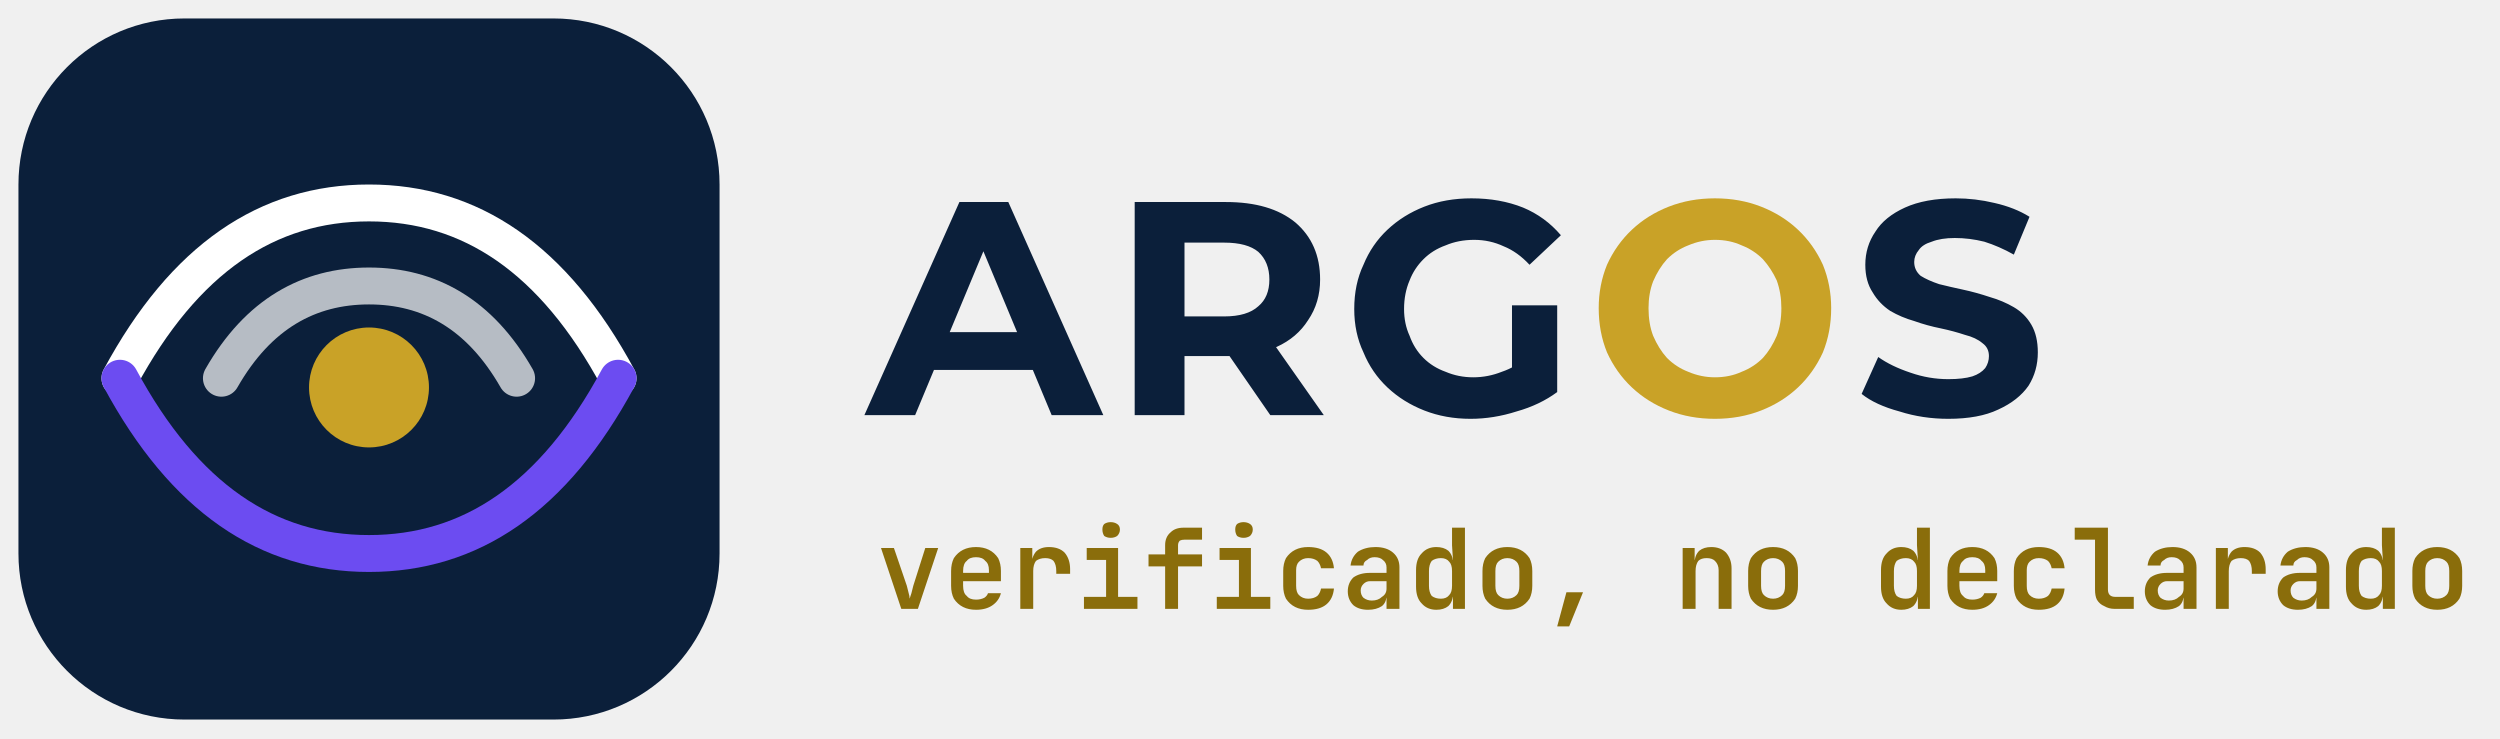
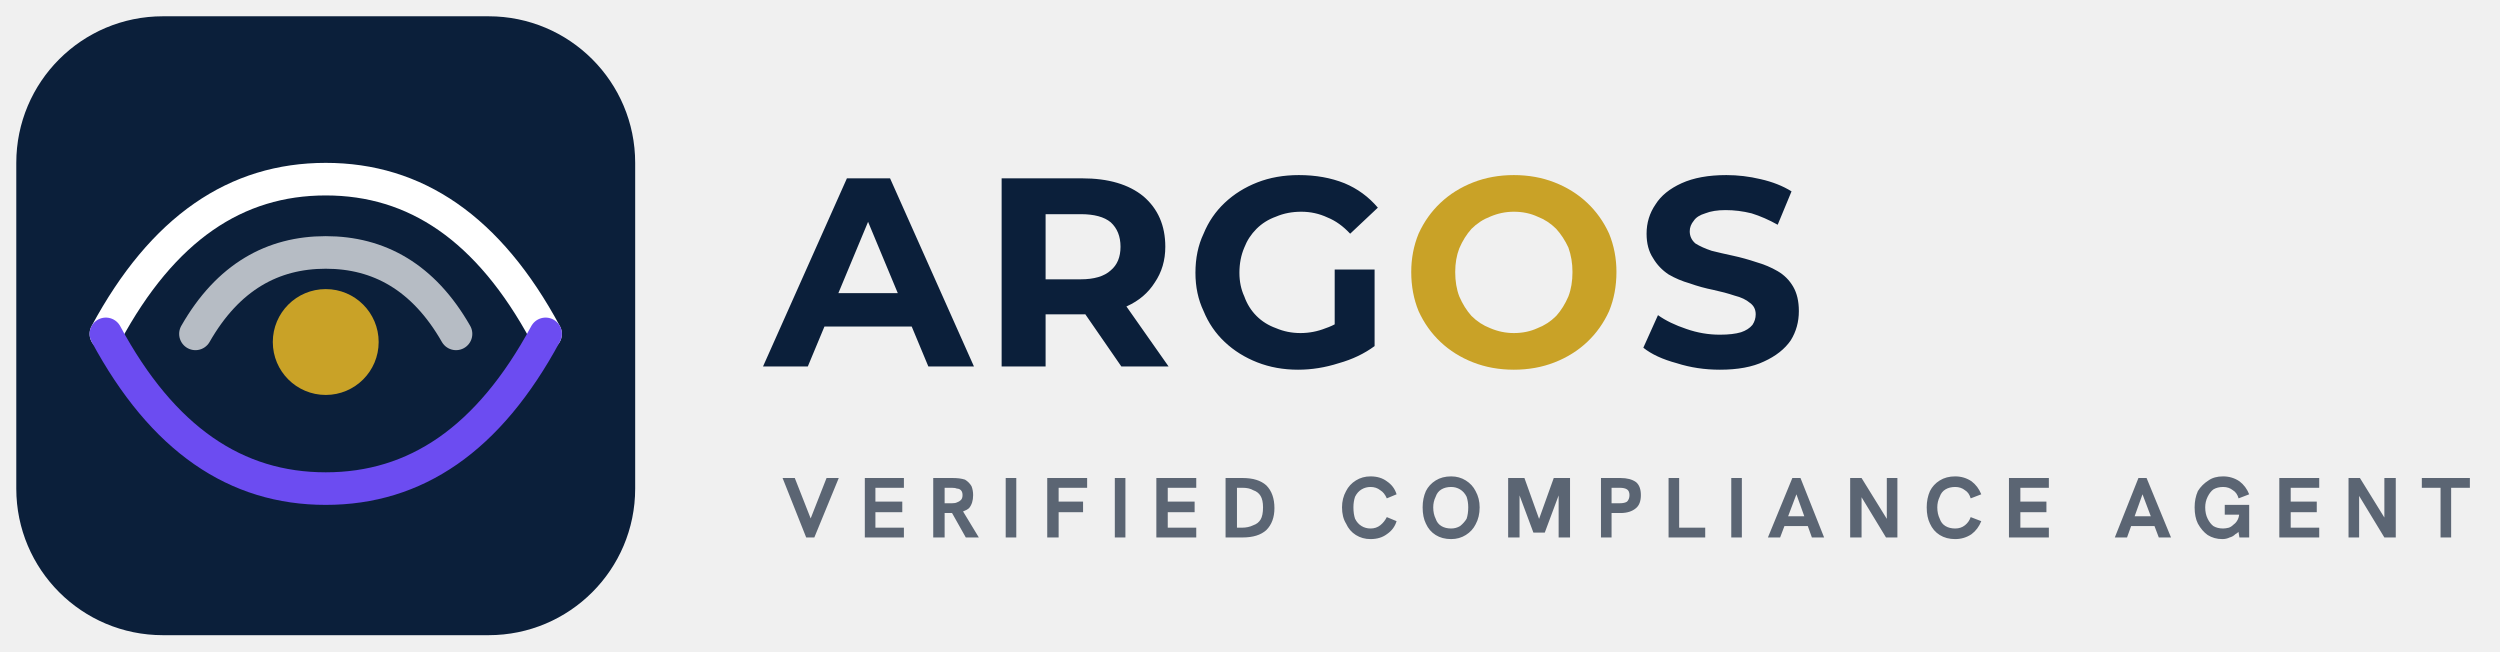
- <svg xmlns="http://www.w3.org/2000/svg" viewBox="0 0 271 80" role="img" aria-label="ARGOS">
+ <svg xmlns="http://www.w3.org/2000/svg" viewBox="0 0 307 80" role="img" aria-label="ARGOS">
  <rect x="2" y="2" width="76" height="76" rx="18" fill="#0B1F3A" />
  <g fill="none" stroke-linecap="round">
    <path d="M13 41C20 28 29 22 40 22S60 28 67 41" stroke="#fff" stroke-width="4" />
    <path d="M24 41C28 34 33.5 31 40 31S52 34 56 41" stroke="#fff" stroke-width="4" opacity=".7" />
    <path d="M13 41C20 54 29 60 40 60S60 54 67 41" stroke="#6C4CF1" stroke-width="4" />
  </g>
  <circle cx="40" cy="42" r="6.5" fill="#C9A227" />
  <path fill="#0B1F3A" d="M93.7 45 104 21.9H109.3L119.6 45H114L105.5 24.6H107.7L99.2 45ZM98.9 40.1 100.3 36H112.2L113.6 40.1ZM123 45V21.9H132.9Q137.7 21.9 140.4 24.1Q143.1 26.4 143.1 30.3Q143.1 32.8 141.8 34.7Q140.6 36.6 138.4 37.6Q136.1 38.6 133 38.6H126L128.4 36.2V45ZM137.7 45 131.9 36.6H137.6L143.5 45ZM128.4 36.8 126 34.3H132.7Q135.2 34.3 136.4 33.2Q137.6 32.2 137.6 30.3Q137.6 28.4 136.4 27.3Q135.2 26.3 132.7 26.3H126L128.4 23.7ZM159.4 45.4Q156.7 45.4 154.4 44.5Q152.1 43.6 150.4 42Q148.7 40.4 147.8 38.2Q146.8 36.1 146.8 33.5Q146.8 30.8 147.8 28.7Q148.7 26.5 150.4 24.9Q152.1 23.3 154.4 22.4Q156.7 21.5 159.5 21.5Q162.6 21.5 165.1 22.5Q167.5 23.5 169.2 25.5L165.8 28.7Q164.5 27.3 163 26.7Q161.5 26 159.8 26Q158.1 26 156.7 26.6Q155.3 27.1 154.3 28.1Q153.3 29.1 152.8 30.4Q152.2 31.8 152.2 33.5Q152.2 35.1 152.8 36.4Q153.3 37.8 154.3 38.8Q155.3 39.8 156.7 40.3Q158.1 40.9 159.7 40.9Q161.3 40.9 162.8 40.3Q164.3 39.8 165.7 38.6L168.8 42.5Q166.9 43.9 164.4 44.6Q161.9 45.4 159.4 45.4ZM168.8 42.5 163.9 41.8V33.1H168.8ZM211.2 45.4Q208.4 45.4 205.9 44.6Q203.3 43.9 201.8 42.7L203.6 38.7Q205 39.7 207.1 40.4Q209.1 41.1 211.2 41.1Q212.8 41.1 213.8 40.8Q214.7 40.5 215.2 39.9Q215.6 39.3 215.6 38.6Q215.6 37.7 214.9 37.2Q214.2 36.6 213 36.3Q211.8 35.9 210.4 35.6Q208.9 35.3 207.5 34.8Q206.1 34.4 204.9 33.7Q203.7 32.9 203 31.7Q202.2 30.5 202.2 28.7Q202.2 26.7 203.3 25.1Q204.3 23.5 206.5 22.5Q208.7 21.5 212 21.5Q214.1 21.5 216.2 22Q218.4 22.5 220 23.5L218.3 27.6Q216.7 26.7 215.1 26.2Q213.5 25.8 211.9 25.8Q210.4 25.8 209.4 26.2Q208.4 26.5 208 27.1Q207.5 27.7 207.5 28.4Q207.5 29.3 208.2 29.9Q209 30.4 210.2 30.8Q211.4 31.1 212.8 31.4Q214.2 31.7 215.7 32.2Q217.1 32.6 218.3 33.3Q219.5 34 220.2 35.2Q220.9 36.4 220.9 38.2Q220.9 40.2 219.9 41.8Q218.8 43.4 216.6 44.4Q214.5 45.4 211.2 45.4Z" />
  <path fill="#C9A227" d="M185.9 45.4Q183.2 45.4 180.9 44.5Q178.6 43.6 176.9 42Q175.2 40.4 174.2 38.2Q173.3 36 173.3 33.4Q173.3 30.9 174.2 28.7Q175.2 26.5 176.9 24.9Q178.6 23.3 180.9 22.4Q183.2 21.5 185.9 21.5Q188.6 21.5 190.9 22.4Q193.2 23.3 194.9 24.9Q196.6 26.5 197.6 28.7Q198.5 30.9 198.5 33.4Q198.5 36 197.6 38.2Q196.6 40.4 194.9 42Q193.2 43.6 190.9 44.5Q188.6 45.4 185.9 45.4ZM185.9 40.9Q187.5 40.9 188.8 40.3Q190.1 39.8 191.1 38.8Q192 37.8 192.6 36.4Q193.1 35.1 193.1 33.4Q193.1 31.8 192.6 30.4Q192 29.1 191.1 28.1Q190.1 27.1 188.8 26.6Q187.5 26 185.9 26Q184.4 26 183 26.6Q181.7 27.1 180.7 28.1Q179.8 29.1 179.2 30.5Q178.7 31.8 178.7 33.4Q178.7 35.1 179.2 36.4Q179.8 37.8 180.7 38.8Q181.7 39.8 183 40.3Q184.4 40.9 185.9 40.9Z" />
-   <path fill="#8A6D0B" d="M97.7 66 95.5 59.4H96.9L98.3 63.5Q98.4 63.9 98.5 64.3Q98.6 64.6 98.6 64.9Q98.7 64.6 98.8 64.3Q98.9 63.9 99 63.5L100.3 59.4H101.7L99.5 66ZM105.8 66.1Q105 66.1 104.4 65.8Q103.8 65.5 103.4 64.9Q103.1 64.3 103.1 63.5V61.9Q103.1 61.1 103.4 60.5Q103.8 59.9 104.4 59.6Q105 59.3 105.8 59.3Q106.6 59.3 107.2 59.6Q107.8 59.9 108.2 60.5Q108.5 61.1 108.5 61.9V63H104.4V63.5Q104.4 64.3 104.8 64.6Q105.1 65 105.8 65Q106.3 65 106.7 64.8Q107 64.6 107.1 64.3H108.5Q108.3 65.1 107.6 65.6Q106.9 66.1 105.8 66.1ZM107.2 62.2V61.8Q107.2 61.1 106.8 60.8Q106.5 60.4 105.8 60.4Q105.1 60.4 104.8 60.8Q104.4 61.1 104.4 61.9V62.1L107.3 62.1ZM110.6 66V59.4H111.9V60.7H112.3L111.8 61.4Q111.8 60.4 112.3 59.8Q112.8 59.3 113.7 59.3Q114.8 59.3 115.4 59.9Q116 60.6 116 61.7V62.2H114.5V61.9Q114.5 61.2 114.2 60.8Q113.9 60.5 113.3 60.5Q112.7 60.5 112.3 60.8Q112 61.2 112 61.9V66ZM117.5 66V64.7H119.9V60.7H117.8V59.4H121.2V64.7H123.3V66ZM120.4 58.3Q120 58.3 119.7 58.1Q119.5 57.8 119.5 57.4Q119.5 57 119.7 56.8Q120 56.6 120.4 56.6Q120.8 56.6 121.1 56.8Q121.4 57 121.4 57.4Q121.4 57.8 121.1 58.1Q120.8 58.3 120.4 58.3ZM126.3 66V61.4H124.5V60.1H126.3V59.1Q126.3 58.2 126.9 57.7Q127.4 57.2 128.3 57.2H130.3V58.5H128.4Q128.1 58.5 127.9 58.6Q127.7 58.8 127.7 59.1V60.1H130.3V61.4H127.7V66ZM131.9 66V64.7H134.3V60.7H132.2V59.4H135.6V64.7H137.7V66ZM134.8 58.3Q134.4 58.3 134.1 58.1Q133.9 57.8 133.9 57.4Q133.9 57 134.1 56.8Q134.4 56.6 134.8 56.6Q135.2 56.6 135.5 56.8Q135.8 57 135.8 57.4Q135.8 57.8 135.5 58.1Q135.2 58.3 134.8 58.3ZM141.8 66.1Q141 66.1 140.4 65.8Q139.8 65.5 139.4 64.9Q139.1 64.3 139.1 63.5V61.9Q139.1 61.1 139.4 60.5Q139.8 59.9 140.4 59.6Q141 59.3 141.8 59.3Q143.1 59.3 143.8 59.9Q144.5 60.5 144.6 61.6H143.2Q143.1 61.1 142.8 60.8Q142.4 60.5 141.8 60.5Q141.2 60.5 140.8 60.9Q140.5 61.2 140.5 61.8V63.5Q140.5 64.2 140.8 64.5Q141.2 64.9 141.8 64.9Q142.4 64.9 142.8 64.6Q143.1 64.3 143.2 63.8H144.6Q144.5 64.9 143.8 65.5Q143.1 66.1 141.8 66.1ZM148.3 66.1Q147.3 66.1 146.7 65.6Q146.1 65 146.1 64.1Q146.1 63.2 146.7 62.6Q147.4 62.1 148.5 62.1H150.3V61.5Q150.3 61 149.9 60.7Q149.6 60.4 149 60.4Q148.5 60.4 148.2 60.7Q147.8 60.9 147.8 61.3H146.4Q146.5 60.4 147.2 59.8Q148 59.3 149.1 59.3Q150.3 59.3 151 59.9Q151.7 60.5 151.7 61.5V66H150.3V64.8H150.1L150.3 64.5Q150.3 65.3 149.8 65.7Q149.2 66.1 148.3 66.1ZM148.7 65.1Q149.4 65.1 149.8 64.7Q150.3 64.4 150.3 63.8V63H148.5Q148.1 63 147.8 63.3Q147.5 63.6 147.5 64Q147.5 64.5 147.8 64.8Q148.2 65.1 148.7 65.1ZM155.7 66.1Q154.7 66.1 154.1 65.4Q153.5 64.8 153.5 63.6V61.8Q153.5 60.6 154.1 60Q154.7 59.3 155.7 59.3Q156.5 59.3 157 59.7Q157.5 60.2 157.5 61L157.2 60.7H157.5L157.4 59.1V57.2H158.8V66H157.5V64.7H157.2L157.5 64.4Q157.5 65.2 157 65.7Q156.5 66.1 155.7 66.1ZM156.2 64.9Q156.8 64.9 157.1 64.5Q157.4 64.2 157.4 63.5V61.9Q157.4 61.2 157.1 60.9Q156.8 60.5 156.2 60.5Q155.6 60.5 155.2 60.8Q154.9 61.2 154.9 61.9V63.5Q154.9 64.2 155.2 64.6Q155.6 64.9 156.2 64.9ZM163.4 66.1Q162.6 66.1 162 65.8Q161.4 65.5 161 64.9Q160.7 64.3 160.7 63.5V61.9Q160.7 61.1 161 60.5Q161.4 59.9 162 59.6Q162.6 59.3 163.4 59.3Q164.2 59.3 164.8 59.6Q165.4 59.9 165.8 60.5Q166.1 61.1 166.1 61.9V63.5Q166.1 64.3 165.8 64.9Q165.4 65.5 164.8 65.8Q164.2 66.1 163.4 66.1ZM163.4 64.9Q164 64.9 164.4 64.5Q164.7 64.2 164.7 63.5V61.9Q164.7 61.2 164.4 60.9Q164 60.5 163.4 60.5Q162.8 60.5 162.4 60.9Q162.1 61.2 162.1 61.9V63.5Q162.1 64.2 162.4 64.5Q162.8 64.9 163.4 64.9ZM168.8 67.9 169.8 64.2H171.6L170.1 67.9ZM182.4 66V59.4H183.7V60.7H184.1L183.7 61Q183.7 60.2 184.2 59.7Q184.7 59.3 185.5 59.3Q186.5 59.3 187.1 59.9Q187.7 60.6 187.7 61.6V66H186.3V61.8Q186.3 61.2 185.9 60.8Q185.6 60.5 185 60.5Q184.4 60.5 184.1 60.8Q183.8 61.2 183.8 61.9V66ZM192.2 66.1Q191.4 66.1 190.8 65.8Q190.2 65.5 189.8 64.9Q189.5 64.3 189.5 63.5V61.9Q189.5 61.1 189.8 60.5Q190.2 59.9 190.8 59.6Q191.4 59.3 192.2 59.3Q193 59.3 193.6 59.6Q194.2 59.9 194.6 60.5Q194.9 61.1 194.9 61.9V63.5Q194.9 64.3 194.6 64.9Q194.2 65.5 193.6 65.8Q193 66.1 192.2 66.1ZM192.2 64.9Q192.8 64.9 193.2 64.5Q193.5 64.2 193.5 63.5V61.9Q193.5 61.2 193.2 60.9Q192.8 60.5 192.2 60.5Q191.6 60.5 191.2 60.9Q190.9 61.2 190.9 61.9V63.5Q190.9 64.2 191.2 64.5Q191.6 64.9 192.2 64.9ZM206.1 66.1Q205.1 66.1 204.5 65.4Q203.9 64.8 203.9 63.6V61.8Q203.9 60.6 204.5 60Q205.1 59.3 206.1 59.3Q206.9 59.3 207.4 59.7Q207.9 60.2 207.9 61L207.6 60.7H207.9L207.8 59.1V57.2H209.2V66H207.9V64.7H207.6L207.9 64.4Q207.9 65.2 207.4 65.7Q206.9 66.1 206.1 66.1ZM206.6 64.9Q207.2 64.9 207.5 64.5Q207.8 64.2 207.8 63.5V61.9Q207.8 61.2 207.5 60.9Q207.2 60.5 206.6 60.5Q206 60.5 205.6 60.8Q205.3 61.2 205.3 61.9V63.5Q205.3 64.2 205.6 64.6Q206 64.9 206.6 64.9ZM213.8 66.1Q213 66.1 212.4 65.8Q211.8 65.5 211.4 64.9Q211.1 64.3 211.1 63.5V61.9Q211.1 61.1 211.4 60.5Q211.8 59.9 212.4 59.6Q213 59.3 213.8 59.3Q214.6 59.3 215.2 59.6Q215.8 59.9 216.2 60.5Q216.5 61.1 216.5 61.9V63H212.4V63.5Q212.4 64.3 212.8 64.6Q213.1 65 213.8 65Q214.3 65 214.7 64.8Q215 64.6 215.1 64.3H216.5Q216.3 65.1 215.6 65.6Q214.9 66.1 213.8 66.1ZM215.2 62.2V61.8Q215.2 61.1 214.8 60.8Q214.5 60.4 213.8 60.4Q213.1 60.4 212.8 60.8Q212.4 61.1 212.4 61.9V62.1L215.3 62.1ZM221 66.1Q220.2 66.1 219.6 65.8Q219 65.5 218.6 64.9Q218.3 64.3 218.3 63.5V61.9Q218.3 61.1 218.6 60.5Q219 59.9 219.6 59.6Q220.2 59.3 221 59.3Q222.3 59.3 223 59.9Q223.7 60.5 223.8 61.6H222.4Q222.3 61.1 222 60.8Q221.6 60.5 221 60.5Q220.4 60.5 220 60.9Q219.7 61.2 219.7 61.8V63.5Q219.7 64.2 220 64.5Q220.4 64.9 221 64.9Q221.6 64.9 222 64.6Q222.3 64.3 222.4 63.8H223.8Q223.7 64.9 223 65.5Q222.3 66.1 221 66.1ZM229.2 66Q228.6 66 228.1 65.7Q227.6 65.5 227.3 65Q227.1 64.6 227.1 63.9V58.5H224.9V57.2H228.5V63.9Q228.5 64.3 228.7 64.5Q228.9 64.7 229.3 64.7H231.3V66ZM234.7 66.1Q233.7 66.1 233.1 65.6Q232.5 65 232.5 64.1Q232.5 63.2 233.1 62.6Q233.8 62.1 234.9 62.1H236.7V61.5Q236.7 61 236.3 60.7Q236 60.4 235.4 60.4Q234.9 60.4 234.6 60.7Q234.2 60.9 234.2 61.3H232.8Q232.9 60.4 233.6 59.8Q234.4 59.3 235.5 59.3Q236.7 59.3 237.4 59.9Q238.1 60.5 238.1 61.5V66H236.7V64.8H236.5L236.7 64.5Q236.7 65.3 236.2 65.7Q235.6 66.1 234.7 66.1ZM235.1 65.1Q235.8 65.1 236.2 64.7Q236.7 64.4 236.7 63.8V63H234.9Q234.5 63 234.2 63.3Q233.9 63.6 233.9 64Q233.9 64.5 234.2 64.8Q234.6 65.1 235.1 65.1ZM240.2 66V59.4H241.5V60.7H241.9L241.4 61.4Q241.4 60.4 241.9 59.8Q242.4 59.3 243.3 59.3Q244.4 59.3 245 59.9Q245.6 60.6 245.6 61.7V62.2H244.1V61.9Q244.1 61.2 243.8 60.8Q243.5 60.5 242.9 60.5Q242.3 60.5 241.9 60.8Q241.6 61.2 241.6 61.9V66ZM249.1 66.1Q248.1 66.1 247.5 65.6Q246.9 65 246.9 64.1Q246.9 63.2 247.5 62.6Q248.2 62.1 249.3 62.1H251.1V61.5Q251.1 61 250.7 60.7Q250.4 60.4 249.8 60.4Q249.3 60.4 249 60.7Q248.6 60.9 248.6 61.3H247.2Q247.3 60.4 248 59.8Q248.8 59.3 249.9 59.3Q251.1 59.3 251.8 59.9Q252.5 60.5 252.5 61.5V66H251.1V64.8H250.9L251.1 64.5Q251.1 65.3 250.6 65.7Q250 66.1 249.1 66.1ZM249.5 65.1Q250.2 65.1 250.6 64.7Q251.1 64.4 251.1 63.8V63H249.3Q248.9 63 248.6 63.3Q248.3 63.6 248.3 64Q248.3 64.5 248.6 64.8Q249 65.1 249.5 65.1ZM256.5 66.1Q255.5 66.1 254.9 65.4Q254.3 64.8 254.3 63.6V61.8Q254.3 60.6 254.9 60Q255.5 59.3 256.5 59.3Q257.3 59.3 257.8 59.7Q258.3 60.2 258.3 61L258 60.7H258.3L258.2 59.1V57.2H259.6V66H258.3V64.7H258L258.3 64.4Q258.3 65.2 257.8 65.7Q257.3 66.1 256.5 66.1ZM257 64.9Q257.6 64.9 257.9 64.5Q258.2 64.2 258.2 63.5V61.9Q258.2 61.2 257.9 60.9Q257.6 60.5 257 60.5Q256.4 60.5 256 60.8Q255.7 61.2 255.7 61.9V63.5Q255.7 64.2 256 64.6Q256.4 64.9 257 64.9ZM264.2 66.1Q263.4 66.1 262.8 65.8Q262.2 65.5 261.8 64.9Q261.5 64.3 261.5 63.5V61.9Q261.5 61.1 261.8 60.5Q262.2 59.9 262.8 59.6Q263.4 59.3 264.2 59.3Q265 59.3 265.6 59.6Q266.2 59.9 266.6 60.5Q266.9 61.1 266.9 61.9V63.5Q266.9 64.3 266.6 64.9Q266.2 65.5 265.6 65.8Q265 66.1 264.2 66.1ZM264.2 64.9Q264.8 64.9 265.2 64.5Q265.5 64.2 265.5 63.5V61.9Q265.5 61.2 265.2 60.9Q264.8 60.5 264.2 60.5Q263.6 60.5 263.2 60.9Q262.9 61.2 262.9 61.9V63.5Q262.9 64.2 263.2 64.5Q263.6 64.9 264.2 64.9Z" />
+   <path fill="#5B6573" d="M99 66 96.1 58.7H97.6L99.8 64.3H99.3L101.5 58.7H103L100 66ZM106.2 66V58.7H111V59.9H107.5V61.6H110.8V62.9H107.5V64.8H111V66ZM114.6 66V58.7H117Q117.9 58.7 118.5 58.9Q119 59.2 119.3 59.7Q119.5 60.2 119.5 60.8Q119.5 61.8 119 62.4Q118.4 62.9 117.3 63Q117.1 63 116.8 63Q116.6 63 116.4 63H116V66ZM118.6 66 116.8 62.8 118.2 62.7 120.2 66ZM116 61.8H116.9Q117.3 61.8 117.5 61.7Q117.8 61.6 118 61.4Q118.2 61.2 118.2 60.8Q118.2 60.4 118 60.2Q117.8 60 117.5 60Q117.3 59.9 116.9 59.9H116ZM123.5 66V58.7H124.8V66ZM128.6 66V58.7H133.5V59.9H130V61.6H133V62.9H130V66ZM136.9 66V58.7H138.2V66ZM142 66V58.7H146.9V59.9H143.4V61.6H146.7V62.9H143.4V64.8H146.9V66ZM150.5 66V58.7H152.6Q154.5 58.7 155.5 59.6Q156.5 60.6 156.5 62.4Q156.5 64.1 155.5 65.1Q154.5 66 152.6 66ZM151.9 64.8H152.5Q153.3 64.8 153.9 64.5Q154.5 64.3 154.8 63.8Q155.1 63.3 155.1 62.3Q155.1 61.4 154.8 60.9Q154.5 60.4 153.9 60.2Q153.4 59.9 152.6 59.9H151.9ZM168.3 66.2Q167.3 66.2 166.5 65.7Q165.7 65.2 165.3 64.3Q164.8 63.5 164.8 62.3Q164.8 61.2 165.3 60.3Q165.7 59.5 166.5 59Q167.3 58.5 168.3 58.5Q169.5 58.5 170.3 59.1Q171.2 59.7 171.5 60.7L170.3 61.2Q170 60.5 169.5 60.2Q169 59.8 168.3 59.8Q167.7 59.8 167.2 60.1Q166.7 60.4 166.4 61Q166.2 61.6 166.2 62.3Q166.2 63.1 166.4 63.7Q166.7 64.3 167.2 64.6Q167.7 64.9 168.3 64.9Q169 64.9 169.5 64.5Q170 64.1 170.3 63.5L171.5 64Q171.2 65 170.3 65.6Q169.5 66.2 168.3 66.2ZM178.2 66.2Q177.1 66.2 176.3 65.7Q175.5 65.2 175.1 64.3Q174.7 63.5 174.7 62.3Q174.7 61.2 175.1 60.3Q175.5 59.5 176.3 59Q177.1 58.5 178.2 58.5Q179.2 58.5 180 59Q180.8 59.5 181.2 60.3Q181.7 61.2 181.7 62.3Q181.7 63.5 181.2 64.4Q180.8 65.2 180 65.7Q179.2 66.2 178.2 66.2ZM178.2 64.9Q178.8 64.9 179.3 64.6Q179.8 64.2 180.1 63.7Q180.3 63.1 180.3 62.3Q180.3 61.6 180.1 61Q179.8 60.4 179.3 60.1Q178.8 59.8 178.2 59.8Q177.5 59.8 177 60.1Q176.5 60.4 176.3 61Q176 61.6 176 62.3Q176 63.1 176.3 63.7Q176.5 64.3 177 64.6Q177.5 64.9 178.2 64.9ZM185.2 66V58.7H187.2L189.1 64H188.9L190.8 58.7H192.8V66H191.4V60.3L191.6 60.3L189.7 65.4H188.3L186.4 60.3L186.6 60.3V66ZM196.6 66V58.7H199Q200.2 58.7 200.9 59.2Q201.5 59.7 201.5 60.8Q201.5 61.9 200.9 62.4Q200.2 63 199 63H197.9V66ZM197.9 61.8H198.9Q199.5 61.8 199.8 61.6Q200.1 61.3 200.1 60.8Q200.1 60.3 199.8 60.1Q199.5 59.9 198.9 59.9H197.9ZM204.9 66V58.7H206.2V64.8H209.4V66ZM212.6 66V58.7H213.9V66ZM217.1 66 220.1 58.7H221.1L224 66H222.5L220.6 60.7L218.6 66ZM219.1 64.6 219.5 63.4H221.7L222.1 64.6ZM227.2 66V58.7H228.6L232 64.2H231.7V58.7H233V66H231.6L228.2 60.4H228.6V66ZM240.1 66.2Q239 66.2 238.2 65.7Q237.4 65.2 237 64.3Q236.6 63.5 236.6 62.3Q236.6 61.2 237 60.3Q237.4 59.5 238.2 59Q239 58.5 240.1 58.5Q241.2 58.5 242.1 59.1Q242.9 59.7 243.3 60.7L242 61.2Q241.8 60.5 241.3 60.2Q240.8 59.8 240.1 59.8Q239.4 59.8 238.9 60.1Q238.4 60.4 238.2 61Q237.9 61.6 237.9 62.3Q237.9 63.1 238.2 63.7Q238.4 64.3 238.9 64.6Q239.4 64.9 240.1 64.9Q240.8 64.9 241.3 64.5Q241.8 64.1 242 63.5L243.3 64Q242.9 65 242.1 65.6Q241.2 66.2 240.1 66.2ZM246.7 66V58.7H251.6V59.9H248.1V61.6H251.3V62.9H248.1V64.8H251.6V66ZM259.7 66 262.6 58.7H263.6L266.6 66H265.1L263.1 60.7L261.2 66ZM261.6 64.6 262 63.4H264.2L264.7 64.6ZM272.9 66.2Q271.9 66.2 271.1 65.7Q270.4 65.2 269.9 64.3Q269.5 63.5 269.5 62.3Q269.5 61.2 269.9 60.3Q270.4 59.5 271.2 59Q271.9 58.5 273 58.5Q274.1 58.5 275 59.1Q275.8 59.7 276.2 60.7L274.9 61.2Q274.7 60.5 274.2 60.2Q273.7 59.8 273 59.8Q272.3 59.8 271.8 60.1Q271.4 60.4 271.1 61Q270.8 61.6 270.8 62.3Q270.8 63.1 271.1 63.7Q271.4 64.3 271.8 64.6Q272.3 64.9 273 64.9Q273.3 64.9 273.7 64.8Q274 64.7 274.3 64.4Q274.6 64.2 274.8 63.8Q275 63.4 275 62.7V62.3L275.3 63.2H273.2V62H276.2V66H275L274.8 64.8L275.1 65Q274.9 65.4 274.5 65.6Q274.2 65.9 273.8 66Q273.4 66.2 272.9 66.2ZM279.9 66V58.7H284.8V59.9H281.3V61.6H284.5V62.9H281.3V64.8H284.8V66ZM288.4 66V58.7H289.8L293.2 64.2H292.8V58.7H294.2V66H292.8L289.4 60.4H289.7V66ZM299.7 66V59.9H297.4V58.7H303.3V59.9H301V66Z" />
</svg>
